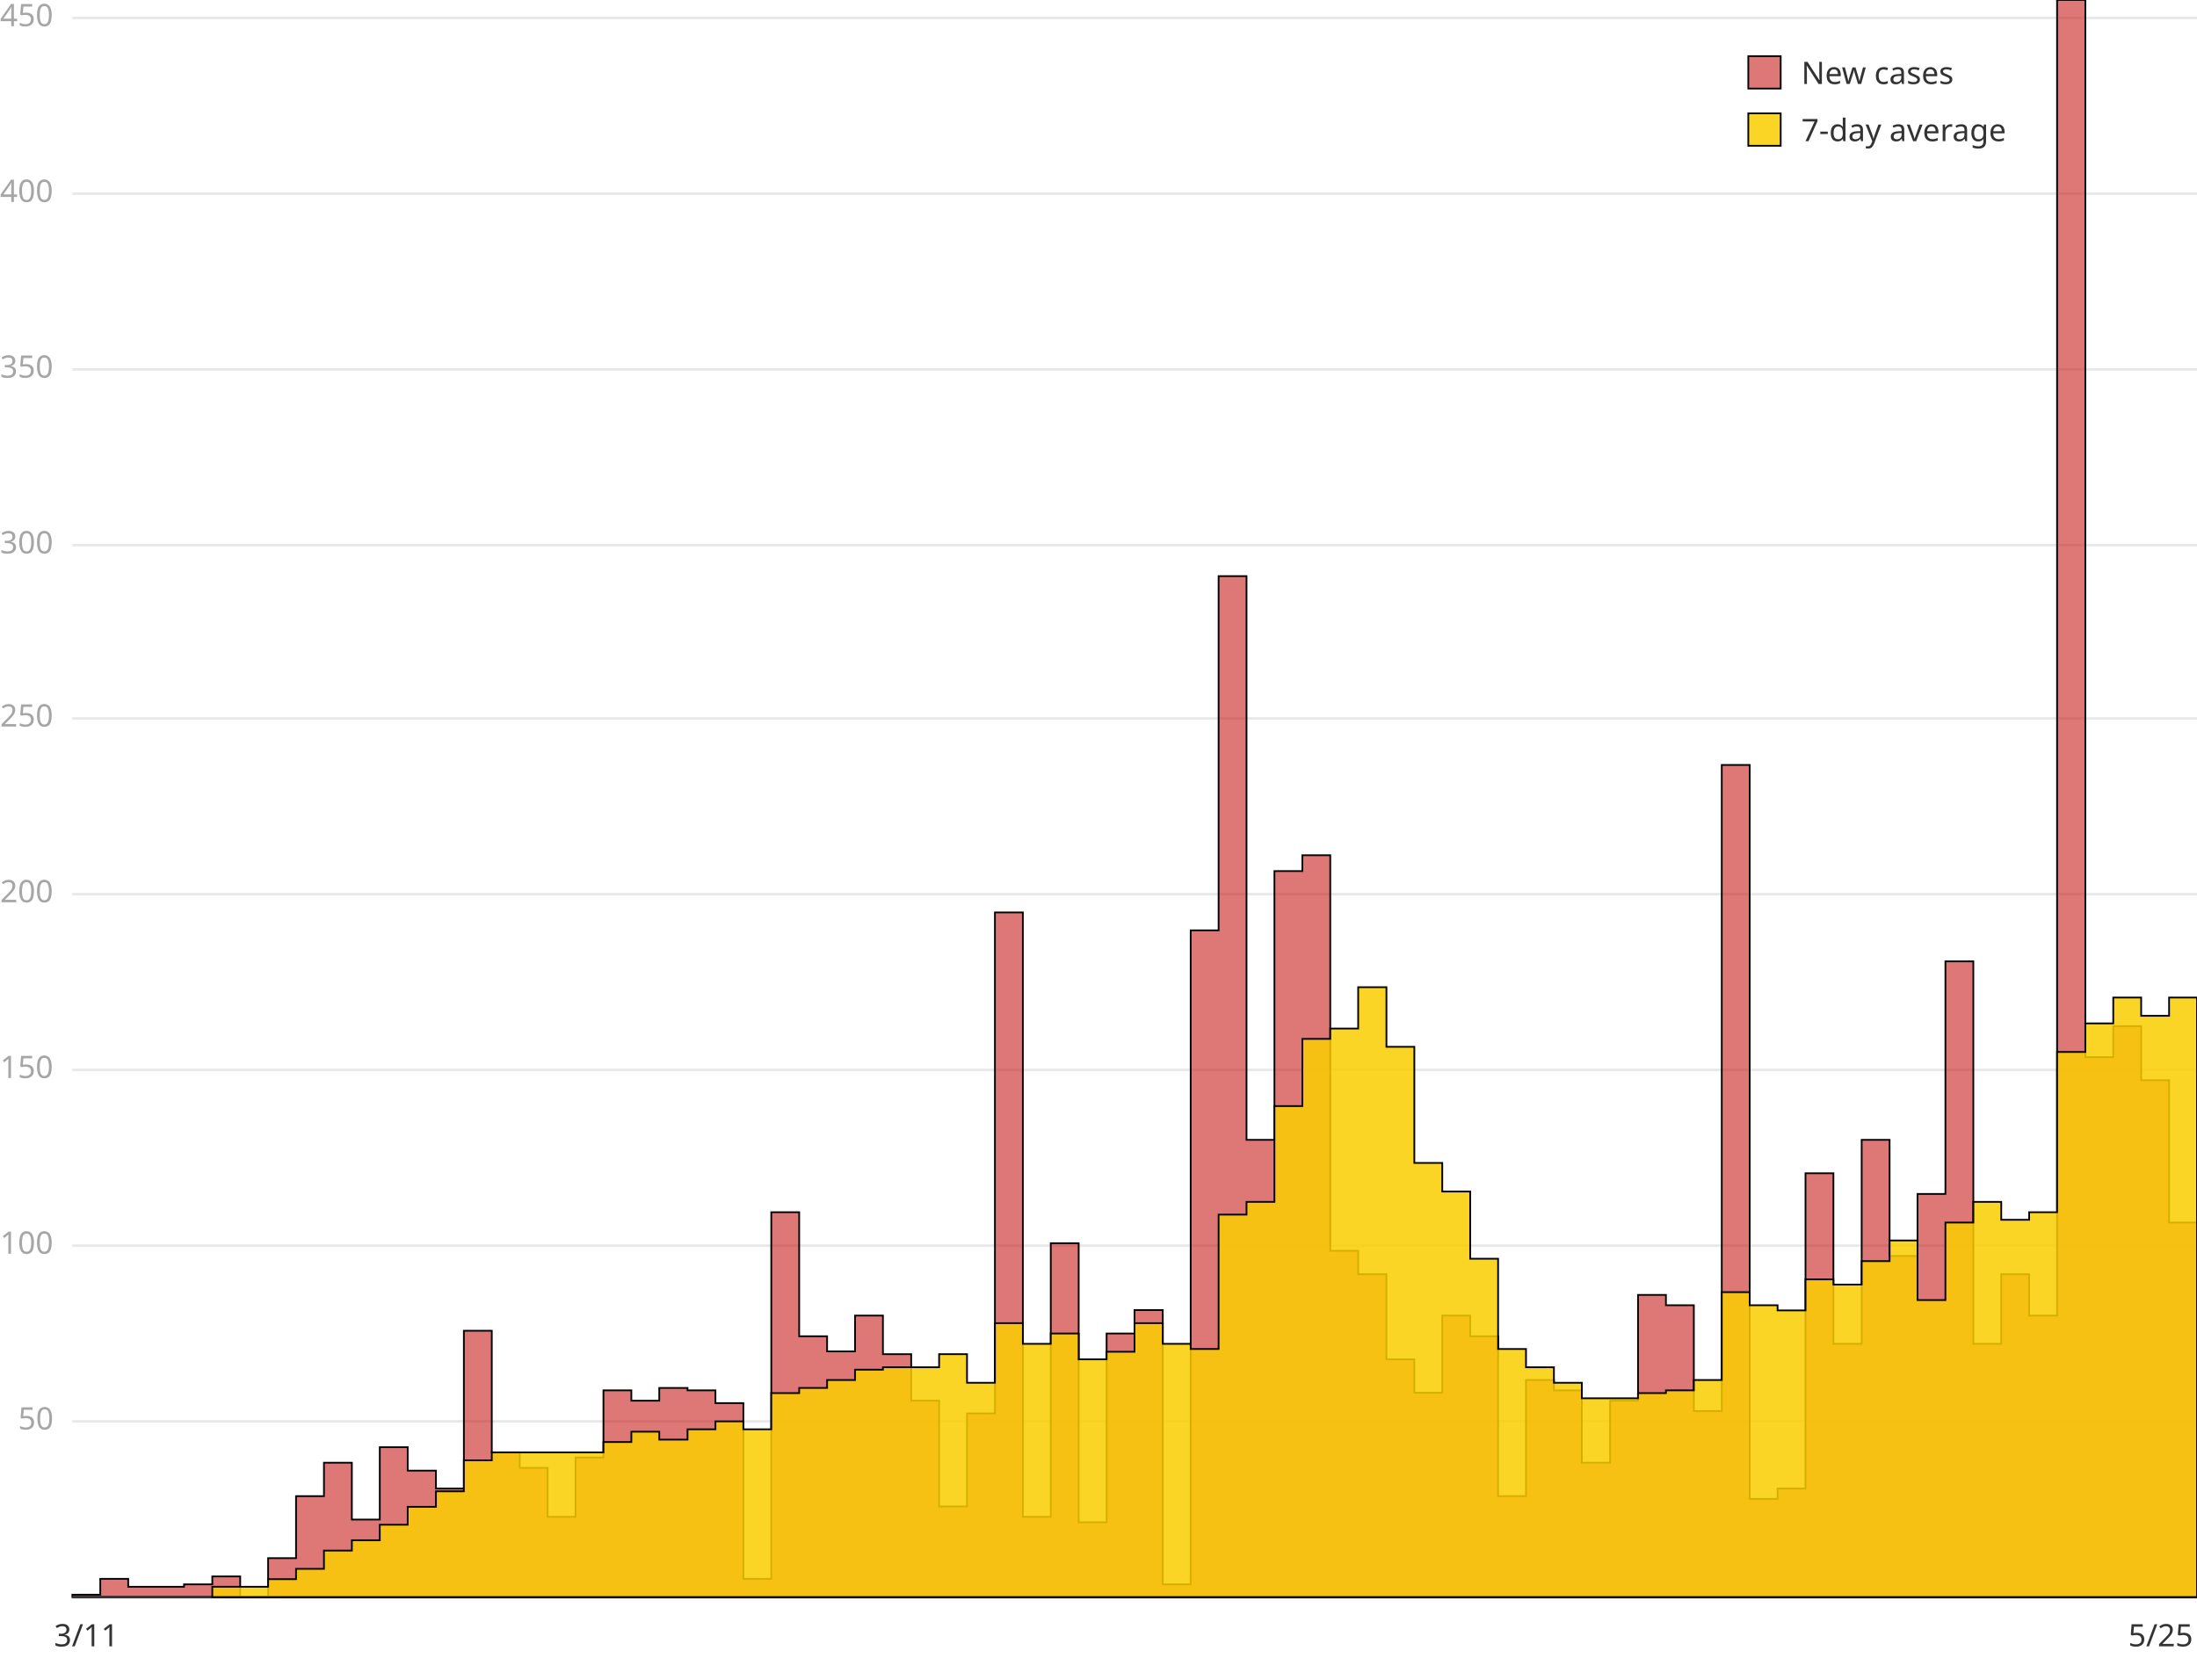
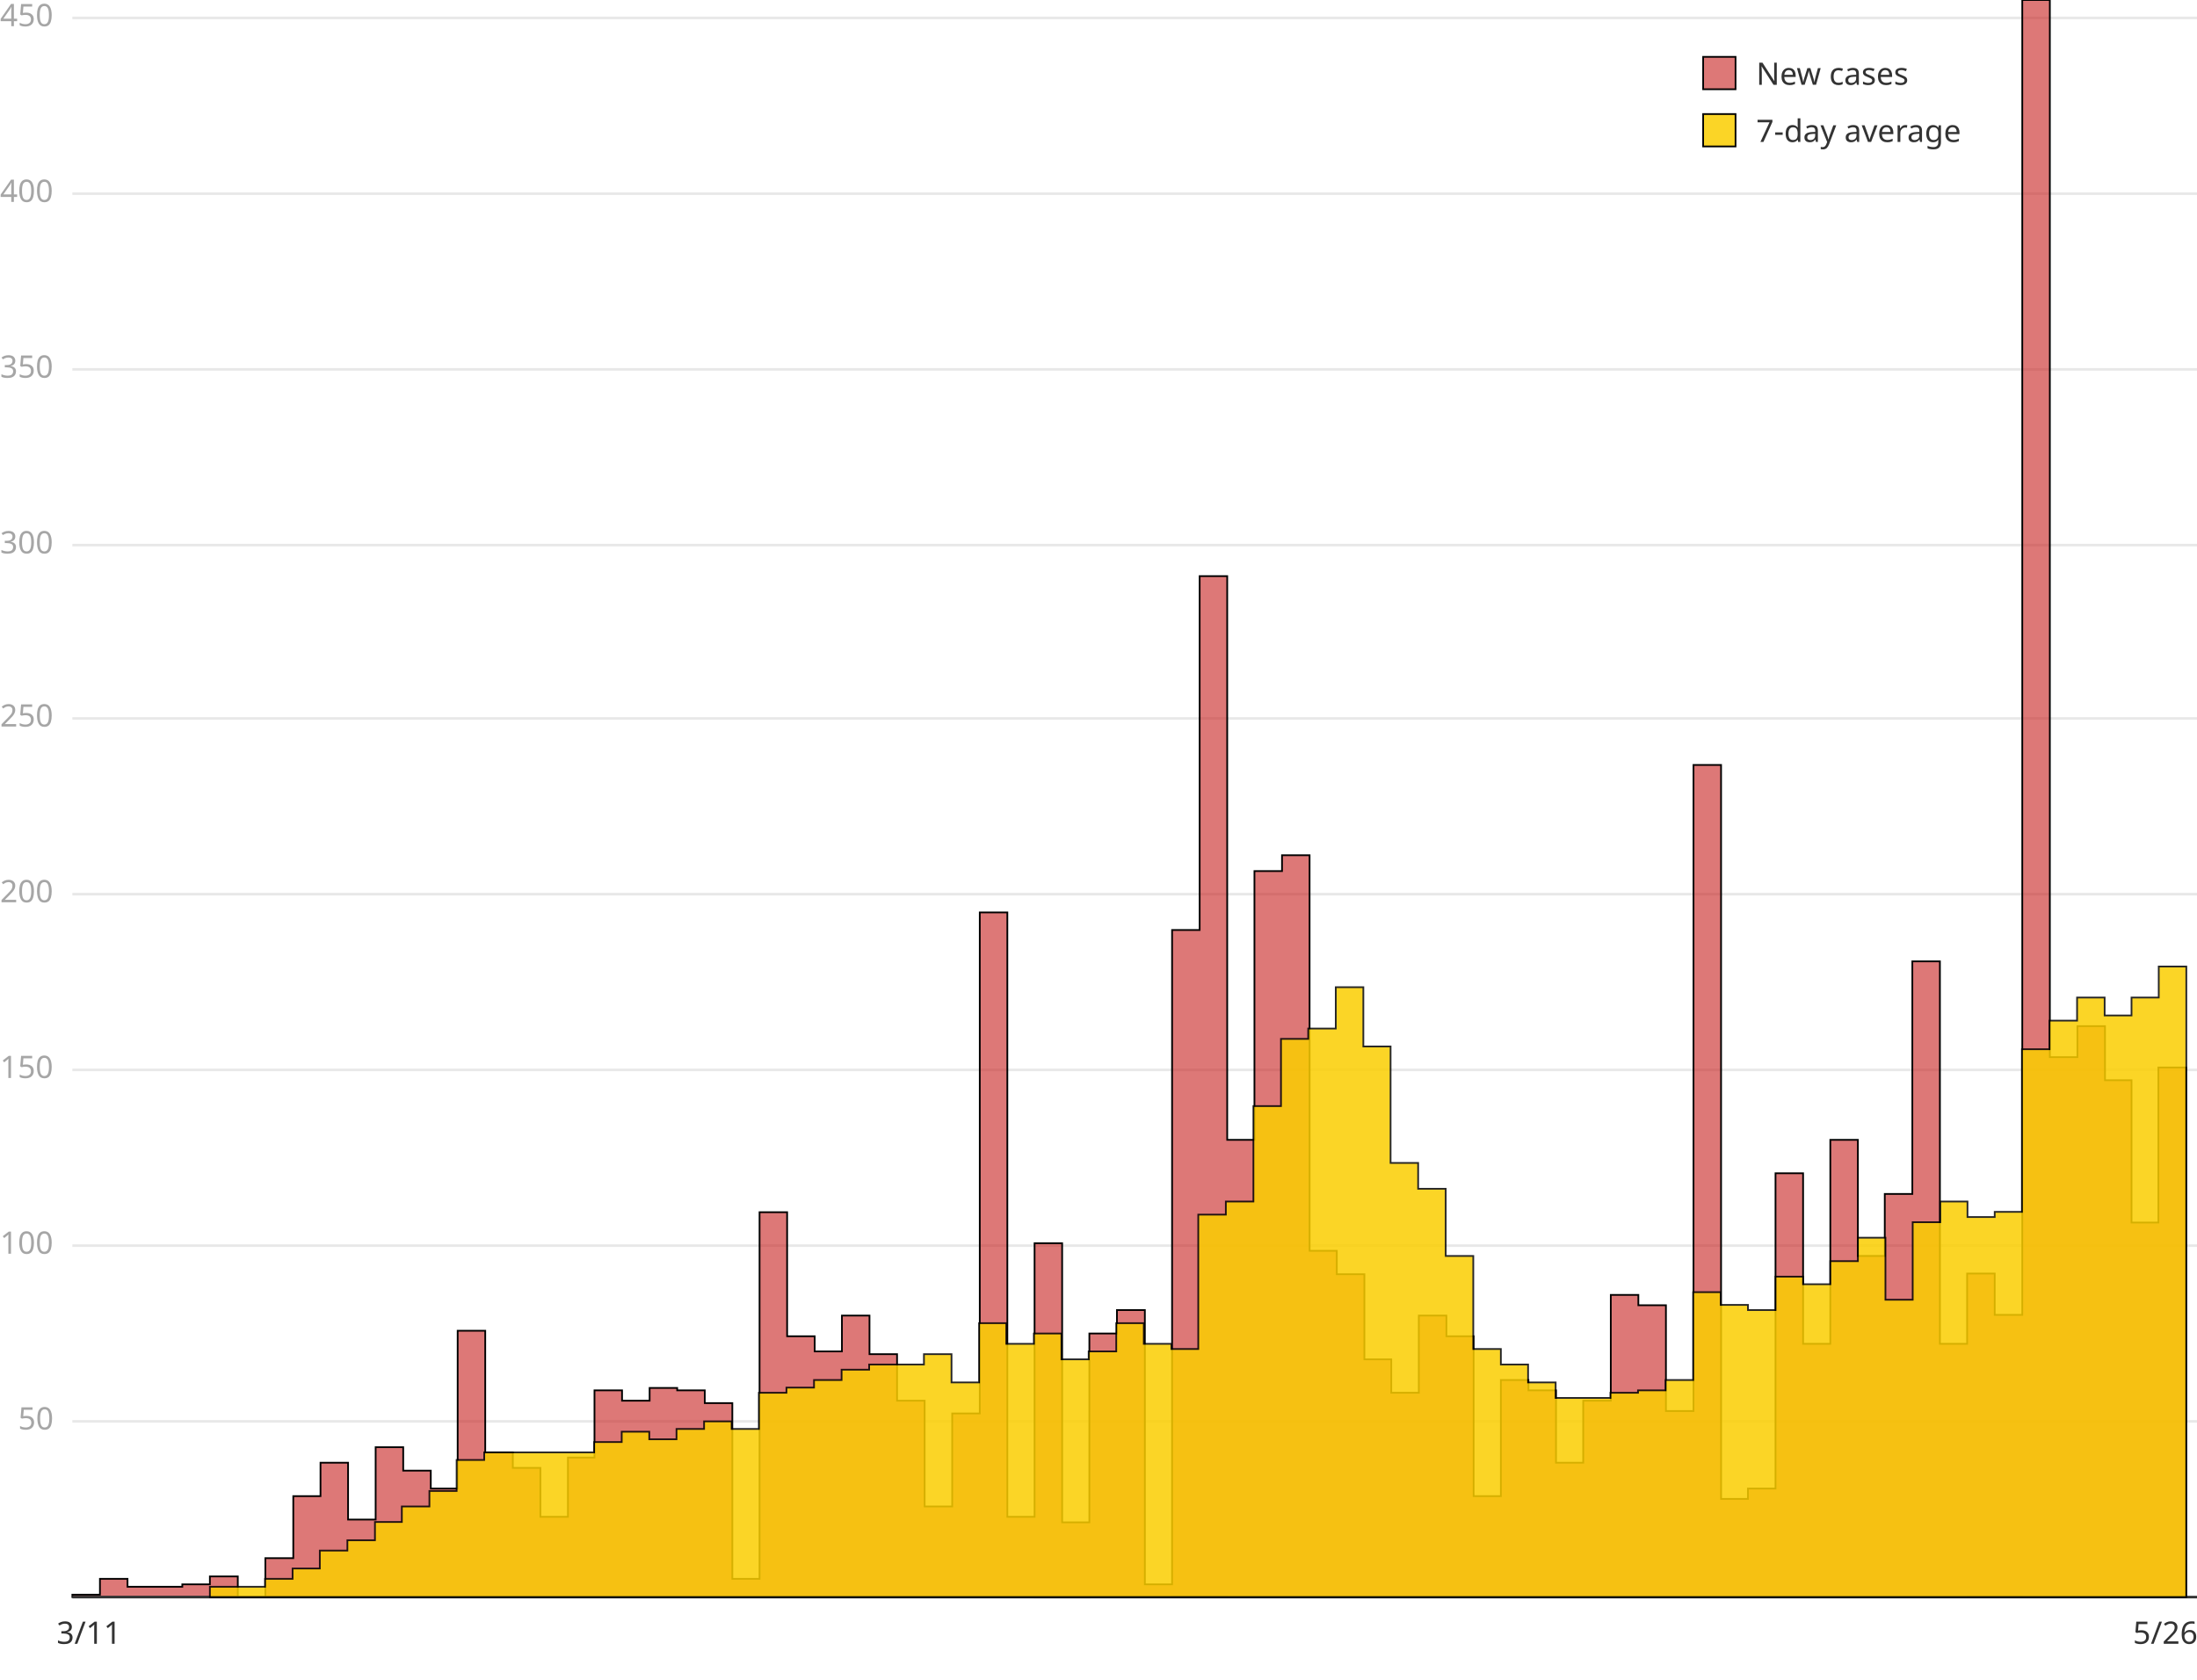
<svg xmlns="http://www.w3.org/2000/svg" xmlns:xlink="http://www.w3.org/1999/xlink" version="1.1" id="Layer_1" x="0px" y="0px" viewBox="0 0 637.5 487.5" style="enable-background:new 0 0 637.5 487.5;" xml:space="preserve">
  <style type="text/css">
	.st0{clip-path:url(#SVGID_2_);}
	.st1{clip-path:url(#SVGID_4_);fill:none;stroke:#E8E8E8;stroke-width:0.75;stroke-miterlimit:10;}
	.st2{clip-path:url(#SVGID_4_);fill:#C71E1D;}
	.st3{clip-path:url(#SVGID_4_);}
- 	.st4{fill:#C71E1D;fill-opacity:0.6;stroke:#000000;stroke-width:0.5;stroke-miterlimit:10;}
- 	.st5{clip-path:url(#SVGID_4_);fill:none;stroke:#333333;stroke-width:0.75;stroke-miterlimit:10;}
- 	.st6{fill:#A6A6A6;}
- 	.st7{font-family:'Roboto-Regular';}
- 	.st8{font-size:9px;}
- 	.st9{fill:#333333;}
- 	.st10{fill:#FACE00;fill-opacity:0.85;stroke:#000000;stroke-width:0.5;stroke-miterlimit:10;}
+ 	.st4{opacity:0.6;fill:#C71E1D;}
+ 	.st5{fill:none;stroke:#000000;stroke-width:0.5;stroke-miterlimit:10;}
+ 	.st6{clip-path:url(#SVGID_4_);fill:none;stroke:#333333;stroke-width:0.75;stroke-miterlimit:10;}
+ 	.st7{fill:#A6A6A6;}
+ 	.st8{font-family:'Roboto-Regular';}
+ 	.st9{font-size:9px;}
+ 	.st10{opacity:0.85;fill:#FACE00;stroke:#000000;stroke-width:0.5;stroke-miterlimit:10;}
+ 	.st11{fill:#333333;}
+ 	.st12{fill:#C71E1D;fill-opacity:0.6;stroke:#000000;stroke-width:0.5;stroke-miterlimit:10;}
+ 	.st13{fill:#FACE00;fill-opacity:0.85;stroke:#000000;stroke-width:0.5;stroke-miterlimit:10;}
</style>
  <g>
    <defs>
      <rect id="SVGID_1_" width="637.5" height="487.5" />
    </defs>
    <clipPath id="SVGID_2_">
      <use xlink:href="#SVGID_1_" style="overflow:visible;" />
    </clipPath>
    <g class="st0">
      <defs>
        <rect id="SVGID_3_" width="637.5" height="483" />
      </defs>
      <clipPath id="SVGID_4_">
        <use xlink:href="#SVGID_3_" style="overflow:visible;" />
      </clipPath>
      <line class="st1" x1="21" y1="5.2" x2="637.5" y2="5.2" />
      <line class="st1" x1="21" y1="56.2" x2="637.5" y2="56.2" />
      <line class="st1" x1="21" y1="107.2" x2="637.5" y2="107.2" />
      <line class="st1" x1="21" y1="158.2" x2="637.5" y2="158.2" />
      <line class="st1" x1="21" y1="208.5" x2="637.5" y2="208.5" />
      <line class="st1" x1="21" y1="259.5" x2="637.5" y2="259.5" />
      <line class="st1" x1="21" y1="310.5" x2="637.5" y2="310.5" />
      <line class="st1" x1="21" y1="361.5" x2="637.5" y2="361.5" />
      <line class="st1" x1="21" y1="412.5" x2="637.5" y2="412.5" />
-       <path class="st2" d="M69.7,463.5h8.1H69.7z" />
+       <path class="st2" d="M69,463.5h8H69z" />
      <g class="st3">
-         <polygon class="st4" points="61.6,459.8 53.4,459.8 53.4,460.5 45.3,460.5 37.2,460.5 37.2,458.2 29.1,458.2 29.1,462.8      21,462.8 21,463.5 29.1,463.5 29.1,463.5 37.2,463.5 45.3,463.5 53.4,463.5 61.6,463.5 69.7,463.5 69.7,457.5 61.6,457.5    " />
-         <polygon class="st4" points="629.4,354.8 629.4,313.5 621.3,313.5 621.3,297.8 613.2,297.8 613.2,306.8 605.1,306.8 605.1,0      596.9,0 596.9,381.8 588.8,381.8 588.8,369.8 580.7,369.8 580.7,390 572.6,390 572.6,279 564.5,279 564.5,346.5 556.4,346.5      556.4,364.5 548.3,364.5 548.3,330.8 540.2,330.8 540.2,390 532,390 532,340.5 523.9,340.5 523.9,432 515.8,432 515.8,435      507.7,435 507.7,222 499.6,222 499.6,409.5 491.5,409.5 491.5,378.8 483.4,378.8 483.4,375.8 475.3,375.8 475.3,406.5      467.2,406.5 467.2,424.5 459,424.5 459,403.5 450.9,403.5 450.9,400.5 442.8,400.5 442.8,434.2 434.7,434.2 434.7,387.8      426.6,387.8 426.6,381.8 418.5,381.8 418.5,404.2 410.4,404.2 410.4,394.5 402.3,394.5 402.3,369.8 394.1,369.8 394.1,363      386,363 386,248.2 377.9,248.2 377.9,252.8 369.8,252.8 369.8,330.8 361.7,330.8 361.7,167.2 353.6,167.2 353.6,270 345.5,270      345.5,459.8 337.4,459.8 337.4,380.2 329.2,380.2 329.2,387 321.1,387 321.1,441.8 313,441.8 313,360.8 304.9,360.8 304.9,440.2      296.8,440.2 296.8,264.8 288.7,264.8 288.7,410.2 280.6,410.2 280.6,437.2 272.5,437.2 272.5,406.5 264.4,406.5 264.4,393      256.2,393 256.2,381.8 248.1,381.8 248.1,392.2 240,392.2 240,387.8 231.9,387.8 231.9,351.8 223.8,351.8 223.8,458.2      215.7,458.2 215.7,407.2 207.6,407.2 207.6,403.5 199.5,403.5 199.5,402.8 191.3,402.8 191.3,406.5 183.2,406.5 183.2,403.5      175.1,403.5 175.1,423 167,423 167,440.2 158.9,440.2 158.9,426 150.8,426 150.8,421.5 142.7,421.5 142.7,386.2 134.6,386.2      134.6,432 126.5,432 126.5,426.8 118.3,426.8 118.3,420 110.2,420 110.2,441 102.1,441 102.1,424.5 94,424.5 94,434.2      85.9,434.2 85.9,452.2 77.8,452.2 77.8,463.5 85.9,463.5 85.9,463.5 94,463.5 102.1,463.5 110.2,463.5 118.3,463.5 126.5,463.5      134.6,463.5 142.7,463.5 142.7,463.5 150.8,463.5 158.9,463.5 167,463.5 175.1,463.5 183.2,463.5 191.3,463.5 199.5,463.5      207.6,463.5 215.7,463.5 223.8,463.5 231.9,463.5 240,463.5 240,463.5 248.1,463.5 256.2,463.5 256.2,463.5 264.4,463.5      272.5,463.5 280.6,463.5 288.7,463.5 296.8,463.5 304.9,463.5 313,463.5 321.1,463.5 329.2,463.5 337.4,463.5 345.5,463.5      353.6,463.5 361.7,463.5 369.8,463.5 377.9,463.5 386,463.5 394.1,463.5 402.3,463.5 410.4,463.5 410.4,463.5 418.5,463.5      426.6,463.5 434.7,463.5 442.8,463.5 450.9,463.5 459,463.5 467.2,463.5 475.3,463.5 483.4,463.5 491.5,463.5 499.6,463.5      507.7,463.5 515.8,463.5 523.9,463.5 523.9,463.5 532,463.5 540.2,463.5 540.2,463.5 548.3,463.5 548.3,463.5 556.4,463.5      564.5,463.5 564.5,463.5 572.6,463.5 580.7,463.5 580.7,463.5 588.8,463.5 588.8,463.5 596.9,463.5 605.1,463.5 605.1,463.5      613.2,463.5 621.3,463.5 621.3,463.5 629.4,463.5 637.5,463.5 637.5,354.8    " />
+         <g>
+           <g>
+             <polygon class="st4" points="60.9,459.8 52.9,459.8 52.9,460.5 45,460.5 37,460.5 37,458.2 29,458.2 29,462.8 21,462.8        21,463.5 29,463.5 37,463.5 45,463.5 52.9,463.5 53,463.5 60.9,463.5 69,463.5 69,457.5 60.9,457.5      " />
+             <polygon class="st5" points="60.9,459.8 52.9,459.8 52.9,460.5 45,460.5 37,460.5 37,458.2 29,458.2 29,462.8 21,462.8        21,463.5 29,463.5 37,463.5 45,463.5 52.9,463.5 53,463.5 60.9,463.5 69,463.5 69,457.5 60.9,457.5      " />
+           </g>
+           <g>
+             <polygon class="st4" points="626.3,309.8 626.3,354.8 618.5,354.8 618.5,313.5 610.8,313.5 610.8,297.8 602.8,297.8        602.8,306.8 594.8,306.8 594.8,0 586.8,0 586.8,381.6 578.8,381.6 578.8,369.6 570.8,369.6 570.8,390 562.9,390 562.9,279        554.9,279 554.9,346.5 546.9,346.5 546.9,364.5 539.1,364.5 539.1,330.8 531.1,330.8 531.1,390 523.2,390 523.2,340.5        515.2,340.5 515.2,432 507.2,432 507.2,435 499.4,435 499.4,222 491.4,222 491.4,409.5 483.4,409.5 483.4,378.8 475.4,378.8        475.4,375.8 467.4,375.8 467.4,406.5 459.4,406.5 459.4,424.5 451.5,424.5 451.5,403.5 443.5,403.5 443.5,400.5 435.5,400.5        435.5,434.2 427.6,434.2 427.6,387.8 419.7,387.8 419.7,381.8 411.7,381.8 411.7,404.2 403.7,404.2 403.7,394.5 395.9,394.5        395.9,369.8 387.9,369.8 387.9,363 380,363 380,248.2 372,248.2 372,252.8 364,252.8 364,330.8 356.1,330.8 356.1,167.2        348.1,167.2 348.1,269.9 340.1,269.9 340.1,459.8 332.2,459.8 332.2,380.2 324.1,380.2 324.1,387 316.1,387 316.1,441.8        308.2,441.8 308.2,360.8 300.2,360.8 300.2,440.2 292.3,440.2 292.3,264.8 284.3,264.8 284.3,410.2 276.3,410.2 276.3,437.2        268.3,437.2 268.3,406.5 260.3,406.5 260.3,393 252.3,393 252.3,381.8 244.3,381.8 244.3,392.2 236.4,392.2 236.4,387.8        228.4,387.8 228.4,351.8 220.4,351.8 220.4,458.2 212.5,458.2 212.5,407.2 204.5,407.2 204.5,403.5 196.5,403.5 196.5,402.8        188.5,402.8 188.5,406.5 180.5,406.5 180.5,403.5 172.5,403.5 172.5,423 164.8,423 164.8,440.2 156.8,440.2 156.8,426        148.8,426 148.8,421.5 140.8,421.5 140.8,386.2 132.8,386.2 132.8,432 125,432 125,426.8 117,426.8 117,420 109,420 109,441        101,441 101,424.5 93,424.5 93,434.2 85.1,434.2 85.1,452.2 77,452.2 77,463.5 85.1,463.5 93,463.5 93.1,463.5 101,463.5        109,463.5 116.9,463.5 117,463.5 125,463.5 132.8,463.5 133,463.5 140.8,463.5 148.8,463.5 156.8,463.5 156.8,463.5        164.8,463.5 172.5,463.5 172.8,463.5 180.5,463.5 188.5,463.5 196.5,463.5 196.5,463.5 204.5,463.5 212.5,463.5 220.4,463.5        220.5,463.5 228.4,463.5 236.3,463.5 236.4,463.5 244.3,463.5 252.3,463.5 260.3,463.5 268.3,463.5 276.3,463.5 276.4,463.5        284.3,463.5 292.3,463.5 300.2,463.5 300.2,463.6 308.2,463.6 316.2,463.6 316.2,463.5 324.1,463.5 332.2,463.5 340.2,463.5        340.2,463.4 348.1,463.4 356,463.4 356,463.5 364,463.5 372,463.5 379.9,463.5 380,463.5 387.9,463.5 395.7,463.5 395.9,463.5        403.7,463.5 411.7,463.5 419.6,463.5 419.7,463.5 427.6,463.5 435.5,463.5 435.6,463.5 443.5,463.5 451.5,463.5 459.4,463.5        459.5,463.5 467.4,463.5 475.4,463.5 483.4,463.5 483.4,463.5 491.4,463.5 499.2,463.5 499.4,463.5 507.2,463.5 515.2,463.5        523.1,463.5 523.2,463.5 531.1,463.5 539.1,463.5 546.9,463.5 547.1,463.5 554.9,463.5 562.9,463.5 570.9,463.5 570.9,463.4        578.8,463.4 586.8,463.4 586.8,463.5 594.8,463.5 602.8,463.5 610.5,463.5 610.8,463.5 618.5,463.5 626.3,463.5 626.5,463.5        634.3,463.5 634.3,309.8      " />
+             <polygon class="st5" points="626.3,309.8 626.3,354.8 618.5,354.8 618.5,313.5 610.8,313.5 610.8,297.8 602.8,297.8        602.8,306.8 594.8,306.8 594.8,0 586.8,0 586.8,381.6 578.8,381.6 578.8,369.6 570.8,369.6 570.8,390 562.9,390 562.9,279        554.9,279 554.9,346.5 546.9,346.5 546.9,364.5 539.1,364.5 539.1,330.8 531.1,330.8 531.1,390 523.2,390 523.2,340.5        515.2,340.5 515.2,432 507.2,432 507.2,435 499.4,435 499.4,222 491.4,222 491.4,409.5 483.4,409.5 483.4,378.8 475.4,378.8        475.4,375.8 467.4,375.8 467.4,406.5 459.4,406.5 459.4,424.5 451.5,424.5 451.5,403.5 443.5,403.5 443.5,400.5 435.5,400.5        435.5,434.2 427.6,434.2 427.6,387.8 419.7,387.8 419.7,381.8 411.7,381.8 411.7,404.2 403.7,404.2 403.7,394.5 395.9,394.5        395.9,369.8 387.9,369.8 387.9,363 380,363 380,248.2 372,248.2 372,252.8 364,252.8 364,330.8 356.1,330.8 356.1,167.2        348.1,167.2 348.1,269.9 340.1,269.9 340.1,459.8 332.2,459.8 332.2,380.2 324.1,380.2 324.1,387 316.1,387 316.1,441.8        308.2,441.8 308.2,360.8 300.2,360.8 300.2,440.2 292.3,440.2 292.3,264.8 284.3,264.8 284.3,410.2 276.3,410.2 276.3,437.2        268.3,437.2 268.3,406.5 260.3,406.5 260.3,393 252.3,393 252.3,381.8 244.3,381.8 244.3,392.2 236.4,392.2 236.4,387.8        228.4,387.8 228.4,351.8 220.4,351.8 220.4,458.2 212.5,458.2 212.5,407.2 204.5,407.2 204.5,403.5 196.5,403.5 196.5,402.8        188.5,402.8 188.5,406.5 180.5,406.5 180.5,403.5 172.5,403.5 172.5,423 164.8,423 164.8,440.2 156.8,440.2 156.8,426        148.8,426 148.8,421.5 140.8,421.5 140.8,386.2 132.8,386.2 132.8,432 125,432 125,426.8 117,426.8 117,420 109,420 109,441        101,441 101,424.5 93,424.5 93,434.2 85.1,434.2 85.1,452.2 77,452.2 77,463.5 85.1,463.5 93,463.5 93.1,463.5 101,463.5        109,463.5 116.9,463.5 117,463.5 125,463.5 132.8,463.5 133,463.5 140.8,463.5 148.8,463.5 156.8,463.5 156.8,463.5        164.8,463.5 172.5,463.5 172.8,463.5 180.5,463.5 188.5,463.5 196.5,463.5 196.5,463.5 204.5,463.5 212.5,463.5 220.4,463.5        220.5,463.5 228.4,463.5 236.3,463.5 236.4,463.5 244.3,463.5 252.3,463.5 260.3,463.5 268.3,463.5 276.3,463.5 276.4,463.5        284.3,463.5 292.3,463.5 300.2,463.5 300.2,463.6 308.2,463.6 316.2,463.6 316.2,463.5 324.1,463.5 332.2,463.5 340.2,463.5        340.2,463.4 348.1,463.4 356,463.4 356,463.5 364,463.5 372,463.5 379.9,463.5 380,463.5 387.9,463.5 395.7,463.5 395.9,463.5        403.7,463.5 411.7,463.5 419.6,463.5 419.7,463.5 427.6,463.5 435.5,463.5 435.6,463.5 443.5,463.5 451.5,463.5 459.4,463.5        459.5,463.5 467.4,463.5 475.4,463.5 483.4,463.5 483.4,463.5 491.4,463.5 499.2,463.5 499.4,463.5 507.2,463.5 515.2,463.5        523.1,463.5 523.2,463.5 531.1,463.5 539.1,463.5 546.9,463.5 547.1,463.5 554.9,463.5 562.9,463.5 570.9,463.5 570.9,463.4        578.8,463.4 586.8,463.4 586.8,463.5 594.8,463.5 602.8,463.5 610.5,463.5 610.8,463.5 618.5,463.5 626.3,463.5 626.5,463.5        634.3,463.5 634.3,309.8      " />
+           </g>
+         </g>
      </g>
-       <line class="st5" x1="21" y1="463.5" x2="637.5" y2="463.5" />
+       <line class="st6" x1="21" y1="463.5" x2="637.5" y2="463.5" />
    </g>
    <g class="st0">
-       <text transform="matrix(1 0 0 1 5.2559 414.8496)" class="st6 st7 st8">50</text>
+       <text transform="matrix(1 0 0 1 5.2559 414.8496)" class="st7 st8 st9">50</text>
    </g>
    <g class="st0">
-       <text transform="matrix(1 0 0 1 2.929688e-03 363.8496)" class="st6 st7 st8">100</text>
+       <text transform="matrix(1 0 0 1 2.929688e-03 363.8496)" class="st7 st8 st9">100</text>
    </g>
    <g class="st0">
-       <text transform="matrix(1 0 0 1 2.929688e-03 312.8496)" class="st6 st7 st8">150</text>
+       <text transform="matrix(1 0 0 1 2.929688e-03 312.8496)" class="st7 st8 st9">150</text>
    </g>
    <g class="st0">
-       <text transform="matrix(1 0 0 1 2.929688e-03 261.8496)" class="st6 st7 st8">200</text>
+       <text transform="matrix(1 0 0 1 2.929688e-03 261.8496)" class="st7 st8 st9">200</text>
    </g>
    <g class="st0">
-       <text transform="matrix(1 0 0 1 2.929688e-03 210.8496)" class="st6 st7 st8">250</text>
+       <text transform="matrix(1 0 0 1 2.929688e-03 210.8496)" class="st7 st8 st9">250</text>
    </g>
    <g class="st0">
-       <text transform="matrix(1 0 0 1 2.929688e-03 160.5996)" class="st6 st7 st8">300</text>
+       <text transform="matrix(1 0 0 1 2.929688e-03 160.5996)" class="st7 st8 st9">300</text>
    </g>
    <g class="st0">
-       <text transform="matrix(1 0 0 1 2.929688e-03 109.5996)" class="st6 st7 st8">350</text>
+       <text transform="matrix(1 0 0 1 2.929688e-03 109.5996)" class="st7 st8 st9">350</text>
    </g>
    <g class="st0">
-       <text transform="matrix(1 0 0 1 2.929688e-03 58.5996)" class="st6 st7 st8">400</text>
+       <text transform="matrix(1 0 0 1 2.929688e-03 58.5996)" class="st7 st8 st9">400</text>
    </g>
    <g class="st0">
-       <text transform="matrix(1 0 0 1 2.929688e-03 7.5996)" class="st6 st7 st8">450</text>
+       <text transform="matrix(1 0 0 1 2.929688e-03 7.5996)" class="st7 st8 st9">450</text>
    </g>
  </g>
-   <text transform="matrix(1 0 0 1 522.6837 24.3783)" class="st9 st7 st8">New cases</text>
-   <rect x="507.3" y="16.3" class="st4" width="9.4" height="9.4" />
-   <text transform="matrix(1 0 0 1 522.6837 40.9628)" class="st9 st7 st8">7-day average</text>
-   <rect x="507.3" y="32.9" class="st10" width="9.4" height="9.4" />
+   <polygon class="st10" points="626.4,280.5 626.4,289.5 618.5,289.5 618.5,294.7 610.7,294.7 610.7,289.5 602.7,289.5 602.7,296.2   594.7,296.2 594.7,304.5 586.7,304.5 586.7,351.7 578.8,351.7 578.8,353.2 570.9,353.2 570.9,348.7 563,348.7 563,354.7 555,354.7   555,377.2 547.1,377.2 547.1,359.2 539.1,359.2 539.1,366 531.1,366 531.1,372.7 523.2,372.7 523.2,370.5 515.2,370.5 515.2,380.2   507.2,380.2 507.2,378.7 499.3,378.7 499.3,375 491.3,375 491.3,400.5 483.3,400.5 483.3,403.5 475.3,403.5 475.3,404.2   467.3,404.2 467.3,405.7 459.4,405.7 459.3,405.7 451.4,405.7 451.4,401.2 443.4,401.2 443.4,396 435.5,396 435.5,391.5   427.5,391.5 427.5,364.5 419.5,364.5 419.5,345 411.5,345 411.5,337.5 403.5,337.5 403.5,303.7 395.6,303.7 395.6,286.5   387.6,286.5 387.6,298.5 379.6,298.5 379.6,301.5 371.7,301.5 371.7,321 363.7,321 363.7,348.7 355.7,348.7 355.7,352.5   347.7,352.5 347.7,391.5 339.9,391.5 339.9,390 331.9,390 331.9,384 323.9,384 323.9,392.2 315.9,392.2 315.9,394.5 308,394.5   308,387 300,387 300,390 292,390 292,384 284.1,384 284.1,401.2 276.1,401.2 276.1,393 268.1,393 268.1,396 260.1,396 252.2,396   252.2,397.5 244.2,397.5 244.2,400.5 236.2,400.5 236.2,402.7 228.2,402.7 228.2,404.2 220.2,404.2 220.2,414.7 212.3,414.7   212.3,412.5 204.3,412.5 204.3,414.7 196.3,414.7 196.3,417.7 188.4,417.7 188.4,415.5 180.4,415.5 180.4,418.5 172.4,418.5   172.4,421.5 164.4,421.5 156.5,421.5 156.4,421.5 148.5,421.5 140.5,421.5 140.5,423.7 132.5,423.7 132.5,432.7 124.6,432.7   124.6,437.2 116.6,437.2 116.6,441.7 108.8,441.7 108.8,447 100.8,447 100.8,450 92.8,450 92.8,455.2 84.9,455.2 84.9,458.2   76.9,458.2 76.9,460.5 68.9,460.5 60.9,460.5 60.9,463.5 68.9,463.5 76.9,463.5 84.9,463.5 92.8,463.5 92.9,463.5 100.8,463.5   108.8,463.5 116.6,463.5 116.8,463.5 124.6,463.5 132.5,463.5 132.6,463.5 140.5,463.5 148.5,463.5 156.4,463.5 156.5,463.5   164.4,463.5 172.4,463.5 172.4,463.5 180.4,463.5 188.4,463.5 196.3,463.5 196.4,463.5 204.3,463.5 212.3,463.5 220.2,463.5   220.3,463.5 228.2,463.5 236.2,463.5 236.2,463.5 244.2,463.5 252.2,463.5 260.1,463.5 268.1,463.5 276.1,463.5 276.1,463.5   284.1,463.5 292,463.5 300,463.5 300,463.5 308,463.5 315.9,463.5 315.9,463.5 323.9,463.5 331.9,463.5 339.7,463.5 339.9,463.5   347.7,463.5 355.7,463.5 355.7,463.5 363.7,463.5 371.7,463.5 379.6,463.5 379.7,463.5 387.6,463.5 395.5,463.5 395.6,463.5   403.5,463.5 411.5,463.5 419.5,463.5 419.5,463.5 427.5,463.5 435.4,463.5 435.5,463.5 443.4,463.5 451.4,463.5 459.3,463.5   459.4,463.5 467.3,463.5 475.3,463.5 483.3,463.5 483.3,463.5 491.3,463.5 499.2,463.5 499.3,463.5 507.2,463.5 515.2,463.5   523.1,463.5 523.2,463.5 531.1,463.5 539.1,463.5 547,463.5 547.1,463.5 555,463.5 563,463.5 570.8,463.5 570.9,463.5 578.8,463.5   586.7,463.5 586.8,463.5 594.7,463.5 602.7,463.5 610.5,463.5 610.7,463.5 618.5,463.5 626.4,463.5 626.4,463.5 634.4,463.5   634.4,280.5 " />
+   <text transform="matrix(1 0 0 1 509.5961 24.6075)" class="st11 st8 st9">New cases</text>
+   <rect x="494.2" y="16.5" class="st12" width="9.4" height="9.4" />
+   <text transform="matrix(1 0 0 1 509.5961 41.192)" class="st11 st8 st9">7-day average</text>
+   <rect x="494.2" y="33.1" class="st13" width="9.4" height="9.4" />
  <g>
-     <text transform="matrix(1 0 0 1 617.5631 477.791)" class="st9 st7 st8">5/25</text>
+     <text transform="matrix(1 0 0 1 618.9144 477.0526)" class="st11 st8 st9">5/26</text>
  </g>
  <g>
-     <text transform="matrix(1 0 0 1 15.6727 477.7907)" class="st9 st7 st8">3/11</text>
+     <text transform="matrix(1 0 0 1 16.4182 477.0526)" class="st11 st8 st9">3/11</text>
  </g>
-   <polygon class="st10" points="629.4,289.5 629.4,294.8 621.3,294.8 621.3,289.5 613.2,289.5 613.2,297 605.1,297 605.1,305.3   596.9,305.3 596.9,351.8 588.8,351.8 588.8,354 580.7,354 580.7,348.8 572.6,348.8 572.6,354.8 564.5,354.8 564.5,377.3   556.4,377.3 556.4,360 548.3,360 548.3,366 540.2,366 540.2,372.8 532,372.8 532,371.3 523.9,371.3 523.9,380.3 515.8,380.3   515.8,378.8 507.7,378.8 507.7,375 499.6,375 499.6,400.5 491.5,400.5 491.5,403.5 483.4,403.5 483.4,404.3 475.3,404.3   475.3,405.8 467.2,405.8 459,405.8 459,401.3 450.9,401.3 450.9,396.8 442.8,396.8 442.8,391.5 434.7,391.5 434.7,365.3   426.6,365.3 426.6,345.8 418.5,345.8 418.5,337.5 410.4,337.5 410.4,303.8 402.3,303.8 402.3,286.5 394.1,286.5 394.1,298.5   386,298.5 386,301.5 377.9,301.5 377.9,321 369.8,321 369.8,348.8 361.7,348.8 361.7,352.5 353.6,352.5 353.6,391.5 345.5,391.5   345.5,390 337.4,390 337.4,384 329.2,384 329.2,392.3 321.1,392.3 321.1,394.5 313,394.5 313,387 304.9,387 304.9,390 296.8,390   296.8,384 288.7,384 288.7,401.3 280.6,401.3 280.6,393 272.5,393 272.5,396.8 264.4,396.8 256.2,396.8 256.2,397.5 248.1,397.5   248.1,400.5 240,400.5 240,402.8 231.9,402.8 231.9,404.3 223.8,404.3 223.8,414.8 215.7,414.8 215.7,412.5 207.6,412.5   207.6,414.8 199.5,414.8 199.5,417.8 191.3,417.8 191.3,415.5 183.2,415.5 183.2,418.5 175.1,418.5 175.1,421.5 167,421.5   158.9,421.5 150.8,421.5 142.7,421.5 142.7,423.8 134.6,423.8 134.6,432.8 126.5,432.8 126.5,437.3 118.3,437.3 118.3,442.5   110.2,442.5 110.2,447 102.1,447 102.1,450 94,450 94,455.3 85.9,455.3 85.9,458.3 77.8,458.3 77.8,460.5 69.7,460.5 61.6,460.5   61.6,463.5 69.7,463.5 77.8,463.5 85.9,463.5 85.9,463.5 94,463.5 102.1,463.5 110.2,463.5 118.3,463.5 126.5,463.5 134.6,463.5   142.7,463.5 142.7,463.5 150.8,463.5 158.9,463.5 167,463.5 175.1,463.5 183.2,463.5 191.3,463.5 199.5,463.5 207.6,463.5   215.7,463.5 223.8,463.5 231.9,463.5 240,463.5 240,463.5 248.1,463.5 256.2,463.5 256.2,463.5 264.4,463.5 272.5,463.5   280.6,463.5 288.7,463.5 296.8,463.5 304.9,463.5 313,463.5 321.1,463.5 329.2,463.5 337.4,463.5 345.5,463.5 353.6,463.5   361.7,463.5 369.8,463.5 377.9,463.5 386,463.5 394.1,463.5 402.3,463.5 410.4,463.5 410.4,463.5 418.5,463.5 426.6,463.5   434.7,463.5 442.8,463.5 450.9,463.5 459,463.5 467.2,463.5 475.3,463.5 483.4,463.5 491.5,463.5 499.6,463.5 507.7,463.5   515.8,463.5 523.9,463.5 523.9,463.5 532,463.5 540.2,463.5 540.2,463.5 548.3,463.5 548.3,463.5 556.4,463.5 564.5,463.5   564.5,463.5 572.6,463.5 580.7,463.5 580.7,463.5 588.8,463.5 588.8,463.5 596.9,463.5 605.1,463.5 605.1,463.5 613.2,463.5   621.3,463.5 621.3,463.5 629.4,463.5 637.5,463.5 637.5,289.5 " />
</svg>
